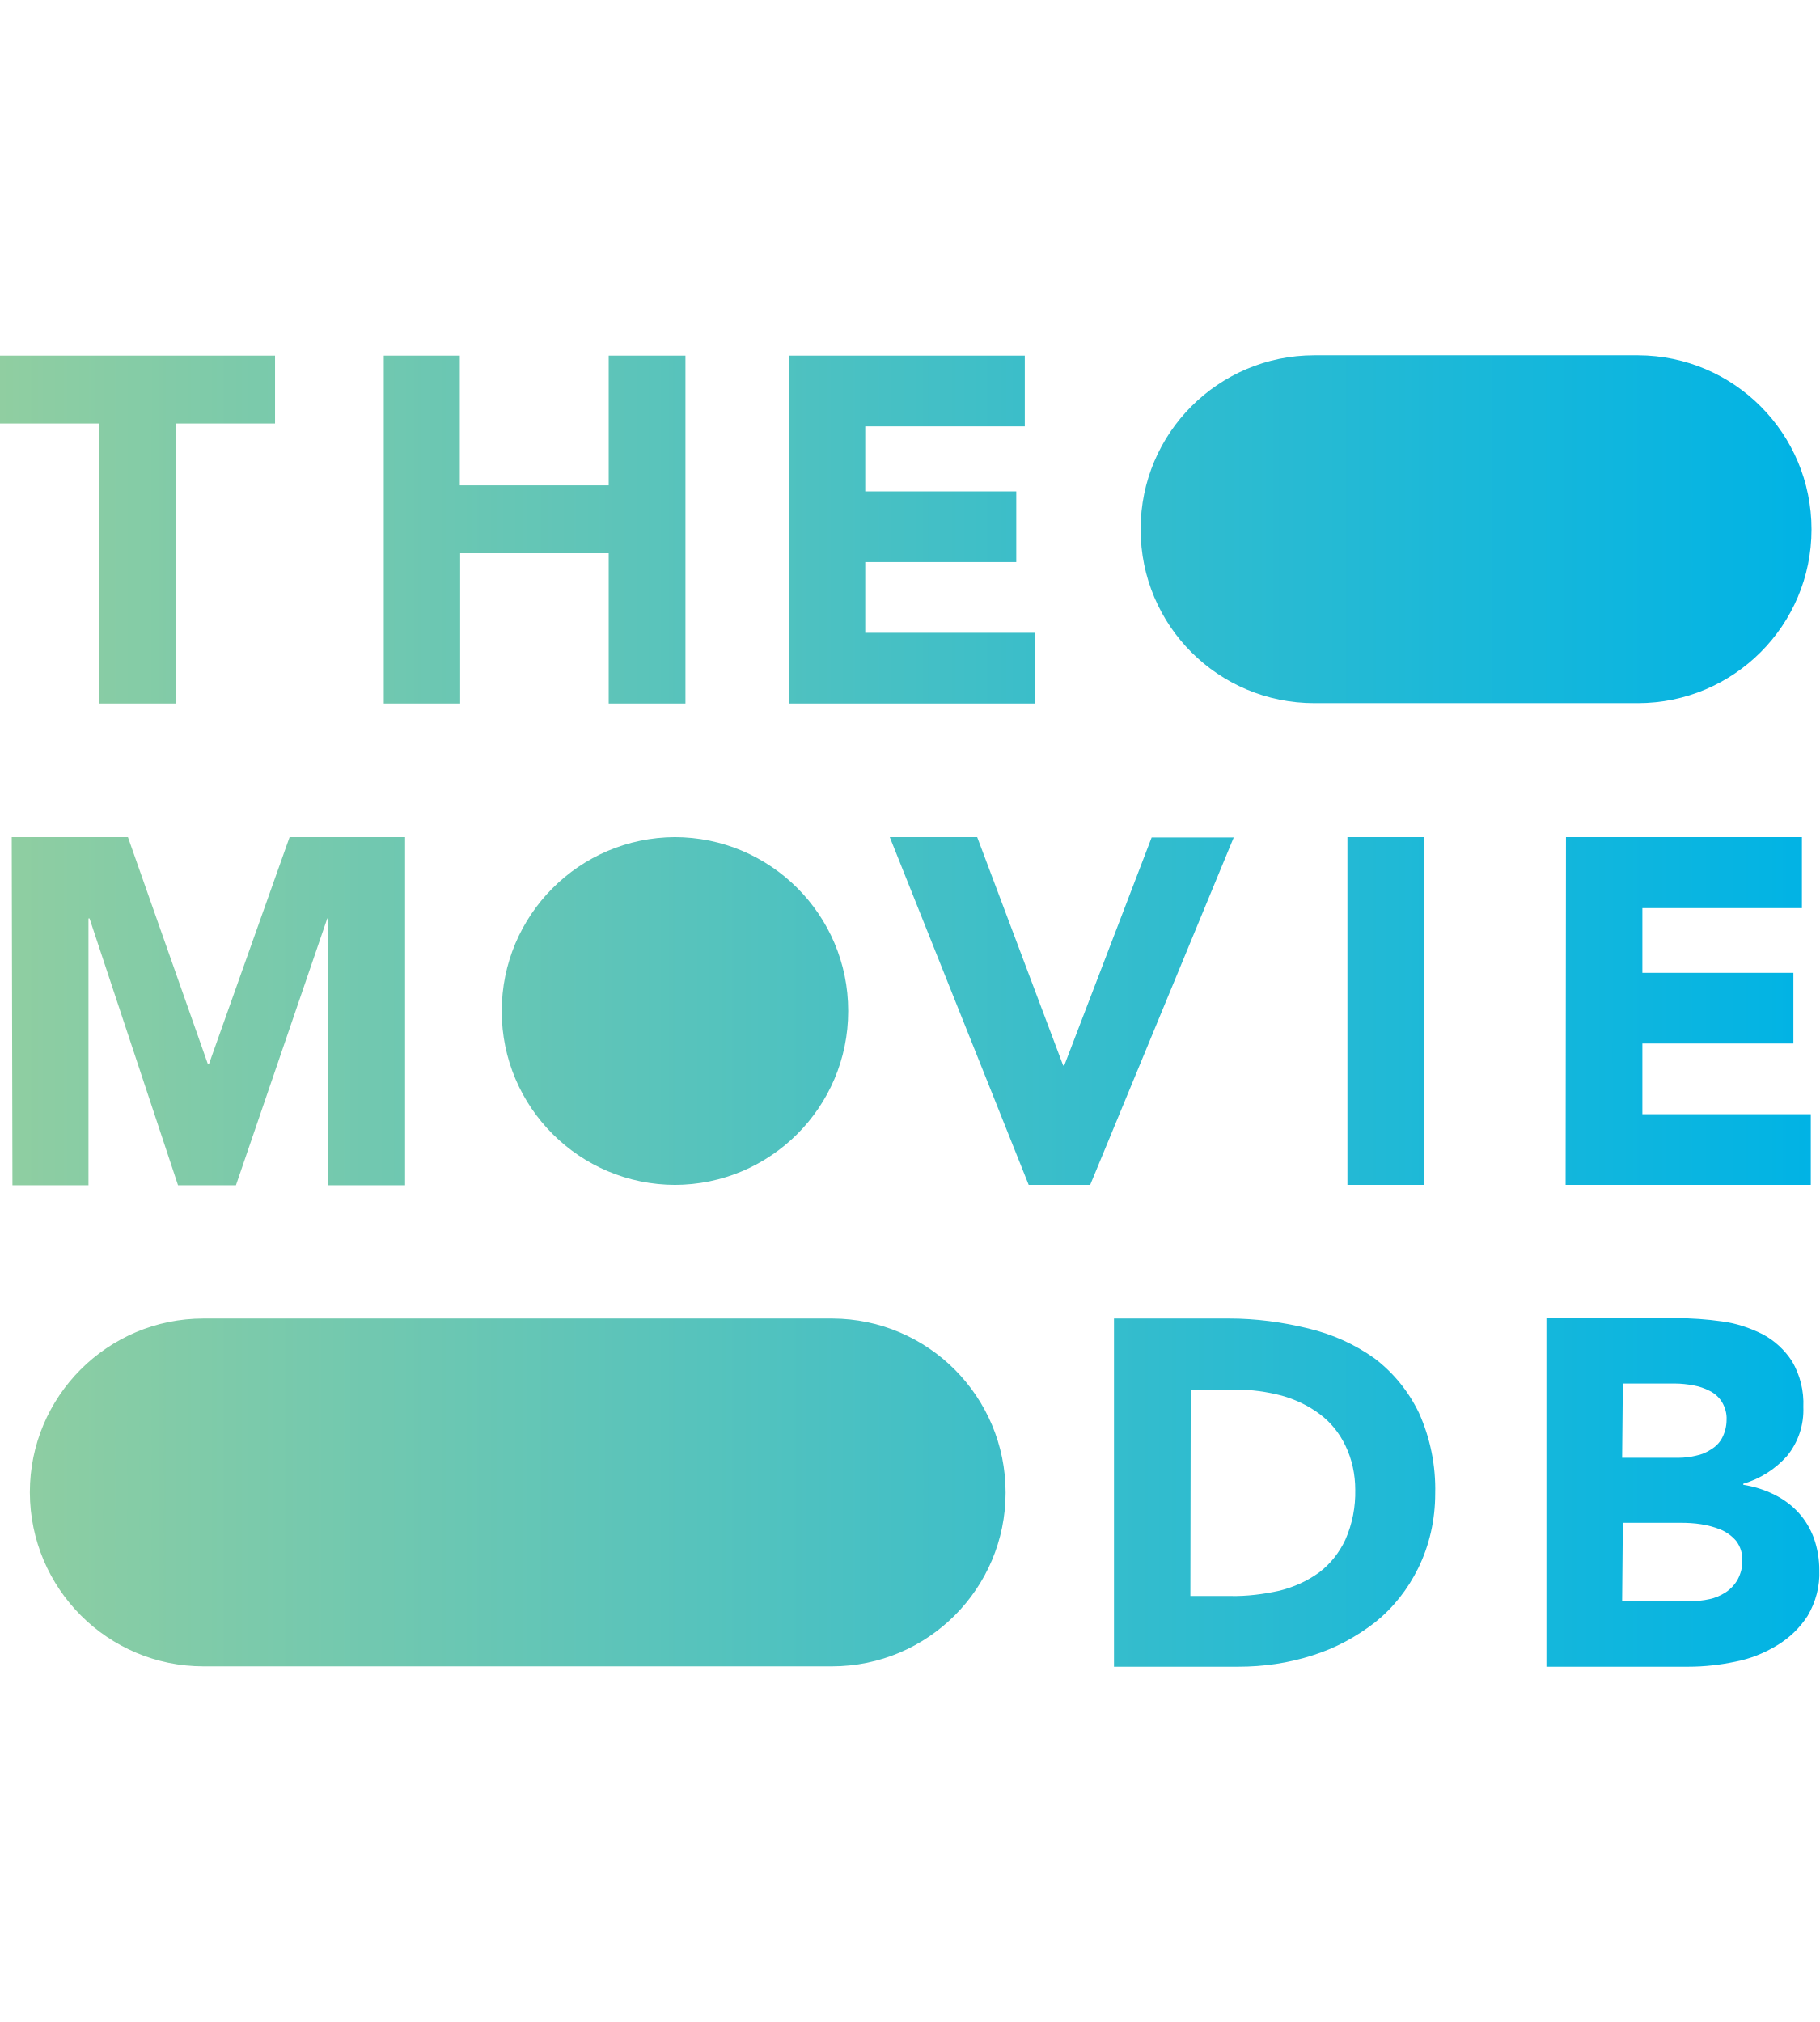
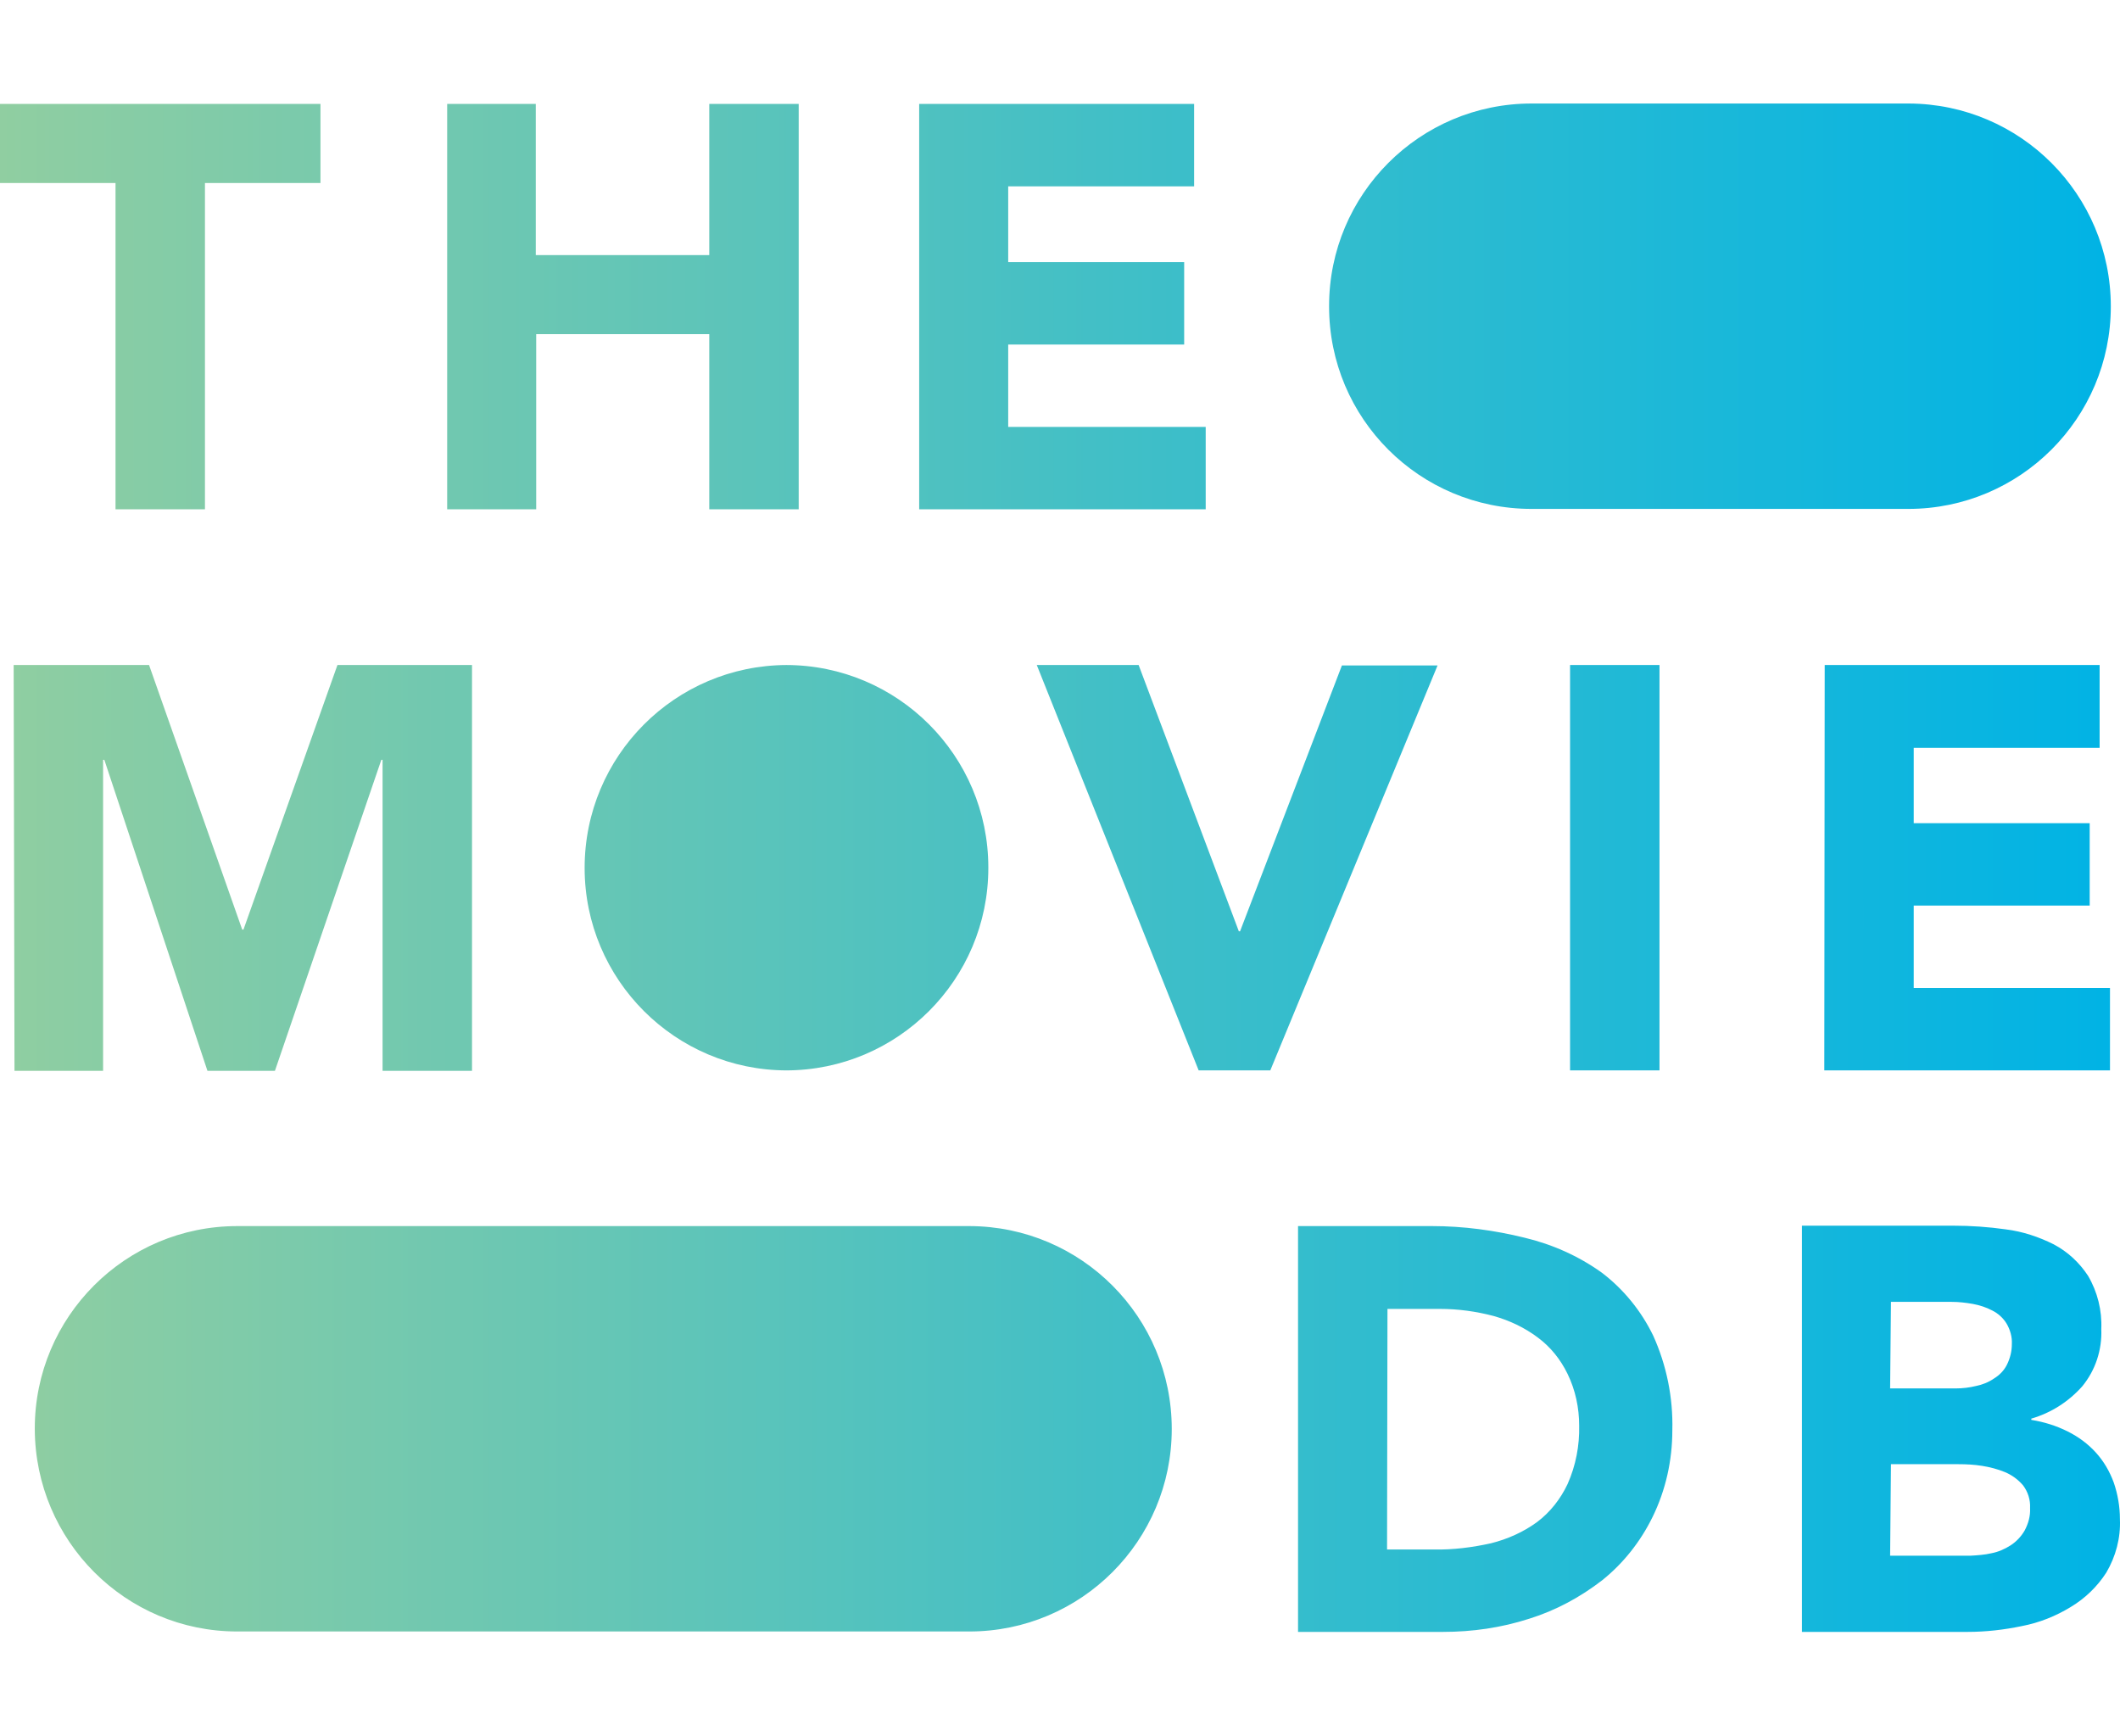
- <svg xmlns="http://www.w3.org/2000/svg" xml:space="preserve" viewBox="0 -28.6 512.02 569.1">
+ <svg xmlns="http://www.w3.org/2000/svg" xml:space="preserve" viewBox="0 46.4 512.02 419.1">
  <linearGradient id="a" x1="0" x2="512" y1="258.6" y2="258.6" gradientTransform="matrix(1 0 0 -1 0 514.6)" gradientUnits="userSpaceOnUse">
    <stop offset="0" style="stop-color:#90cea1" />
    <stop offset=".56" style="stop-color:#3cbec9" />
    <stop offset="1" style="stop-color:#00b3e5" />
  </linearGradient>
  <path d="M141.2 256c0-27 21.8-48.9 48.8-49h.1-.3c27 0 48.9 21.9 48.9 48.9v.1c0 27-21.9 48.9-48.9 48.9h.3c-27 0-48.9-21.9-48.9-48.9m228.7-86.7h91c27 0 48.9-21.9 48.9-48.9S488 71.5 461 71.4h-91.1c-27 0-48.9 21.9-48.9 48.9v.1c0 27.1 21.9 48.9 48.9 48.9M57.3 440.4h176.8c27 0 48.9-21.9 48.9-48.9s-21.8-48.9-48.8-49H57.3c-27 0-48.9 21.9-48.9 48.9v.1c.1 27 21.9 48.9 48.9 48.9m232.2-135.5h17.3l40.4-97.8h-23.1l-24.6 64.2h-.3L275 207h-24.6zm89.7 0h21.6V207h-21.6zm61.4 0h69V285h-47.4v-19.9h42.5v-19.9h-42.5V227h44.9v-20h-66.4zM27.9 169.4h21.6V90.6h27.9V71.5H0v19.1h27.9zm80 0h21.6v-42.3h41.8v42.3h21.6V71.5h-21.6V108h-41.9V71.5H108v97.9zm114.1 0h69.2v-19.9h-47.7v-19.9H286v-19.9h-42.5V91.4h44.9V71.5H222zM3.5 305h21.4v-75.1h.3L50.1 305h16.3l25.7-75.1h.3V305H114v-98H81.5l-22.7 63.9h-.3L36 207H3.3zm310 135.5h35c7.1 0 14.1-1 20.9-3.2 6.4-2 12.3-5.2 17.6-9.3 5.1-4.1 9.2-9.3 12.1-15.2 3.2-6.5 4.8-13.7 4.8-21 .2-7.9-1.4-15.7-4.6-22.8-2.9-6-7.2-11.3-12.5-15.3-5.6-4-11.9-6.8-18.6-8.4-7.3-1.8-14.8-2.8-22.3-2.8h-32.4zm21.6-78h12.7c4.4 0 8.7.6 12.9 1.7 3.9 1.1 7.5 2.8 10.7 5.2 3.1 2.3 5.5 5.3 7.2 8.8 1.9 3.9 2.8 8.2 2.8 12.5.1 4.8-.8 9.6-2.8 14.1-1.7 3.6-4.2 6.8-7.4 9.2-3.3 2.4-7.1 4.1-11.1 5.1-4.5 1-9.2 1.6-13.8 1.5H335zm100 78h40.1c4.4 0 8.8-.5 13.1-1.4 4.2-.8 8.2-2.4 11.8-4.6 3.5-2.1 6.4-4.9 8.6-8.3 2.3-3.9 3.5-8.4 3.3-12.9 0-3-.5-6-1.5-8.9-1-2.7-2.4-5.1-4.3-7.2s-4.2-3.8-6.8-5.1c-2.8-1.4-5.7-2.3-8.8-2.8v-.3c4.8-1.4 9-4.1 12.3-7.8 3.2-3.9 4.8-8.8 4.6-13.8.2-4.5-.9-9-3.2-12.9-2.1-3.2-4.9-5.8-8.3-7.6-3.6-1.8-7.5-3.1-11.5-3.6-4.2-.6-8.5-.9-12.8-.9h-36.5v98.1zm21.6-79.7h14.7c1.7 0 3.4.2 5.1.5 1.6.3 3.2.8 4.7 1.6 1.4.7 2.6 1.8 3.4 3.1.9 1.5 1.4 3.3 1.3 5 0 1.7-.4 3.4-1.2 5-.7 1.4-1.8 2.5-3.1 3.3-1.3.9-2.8 1.5-4.3 1.8-1.6.4-3.3.6-4.9.6h-15.9zm0 39.2H473c1.9 0 3.8.1 5.7.4s3.8.8 5.5 1.5 3.2 1.8 4.4 3.2c1.2 1.6 1.8 3.5 1.7 5.5.1 1.9-.4 3.7-1.3 5.4-.8 1.4-2 2.7-3.4 3.6s-3 1.6-4.6 1.9c-1.7.4-3.4.5-5.1.6h-19.4z" style="fill:url(#a)" />
</svg>
